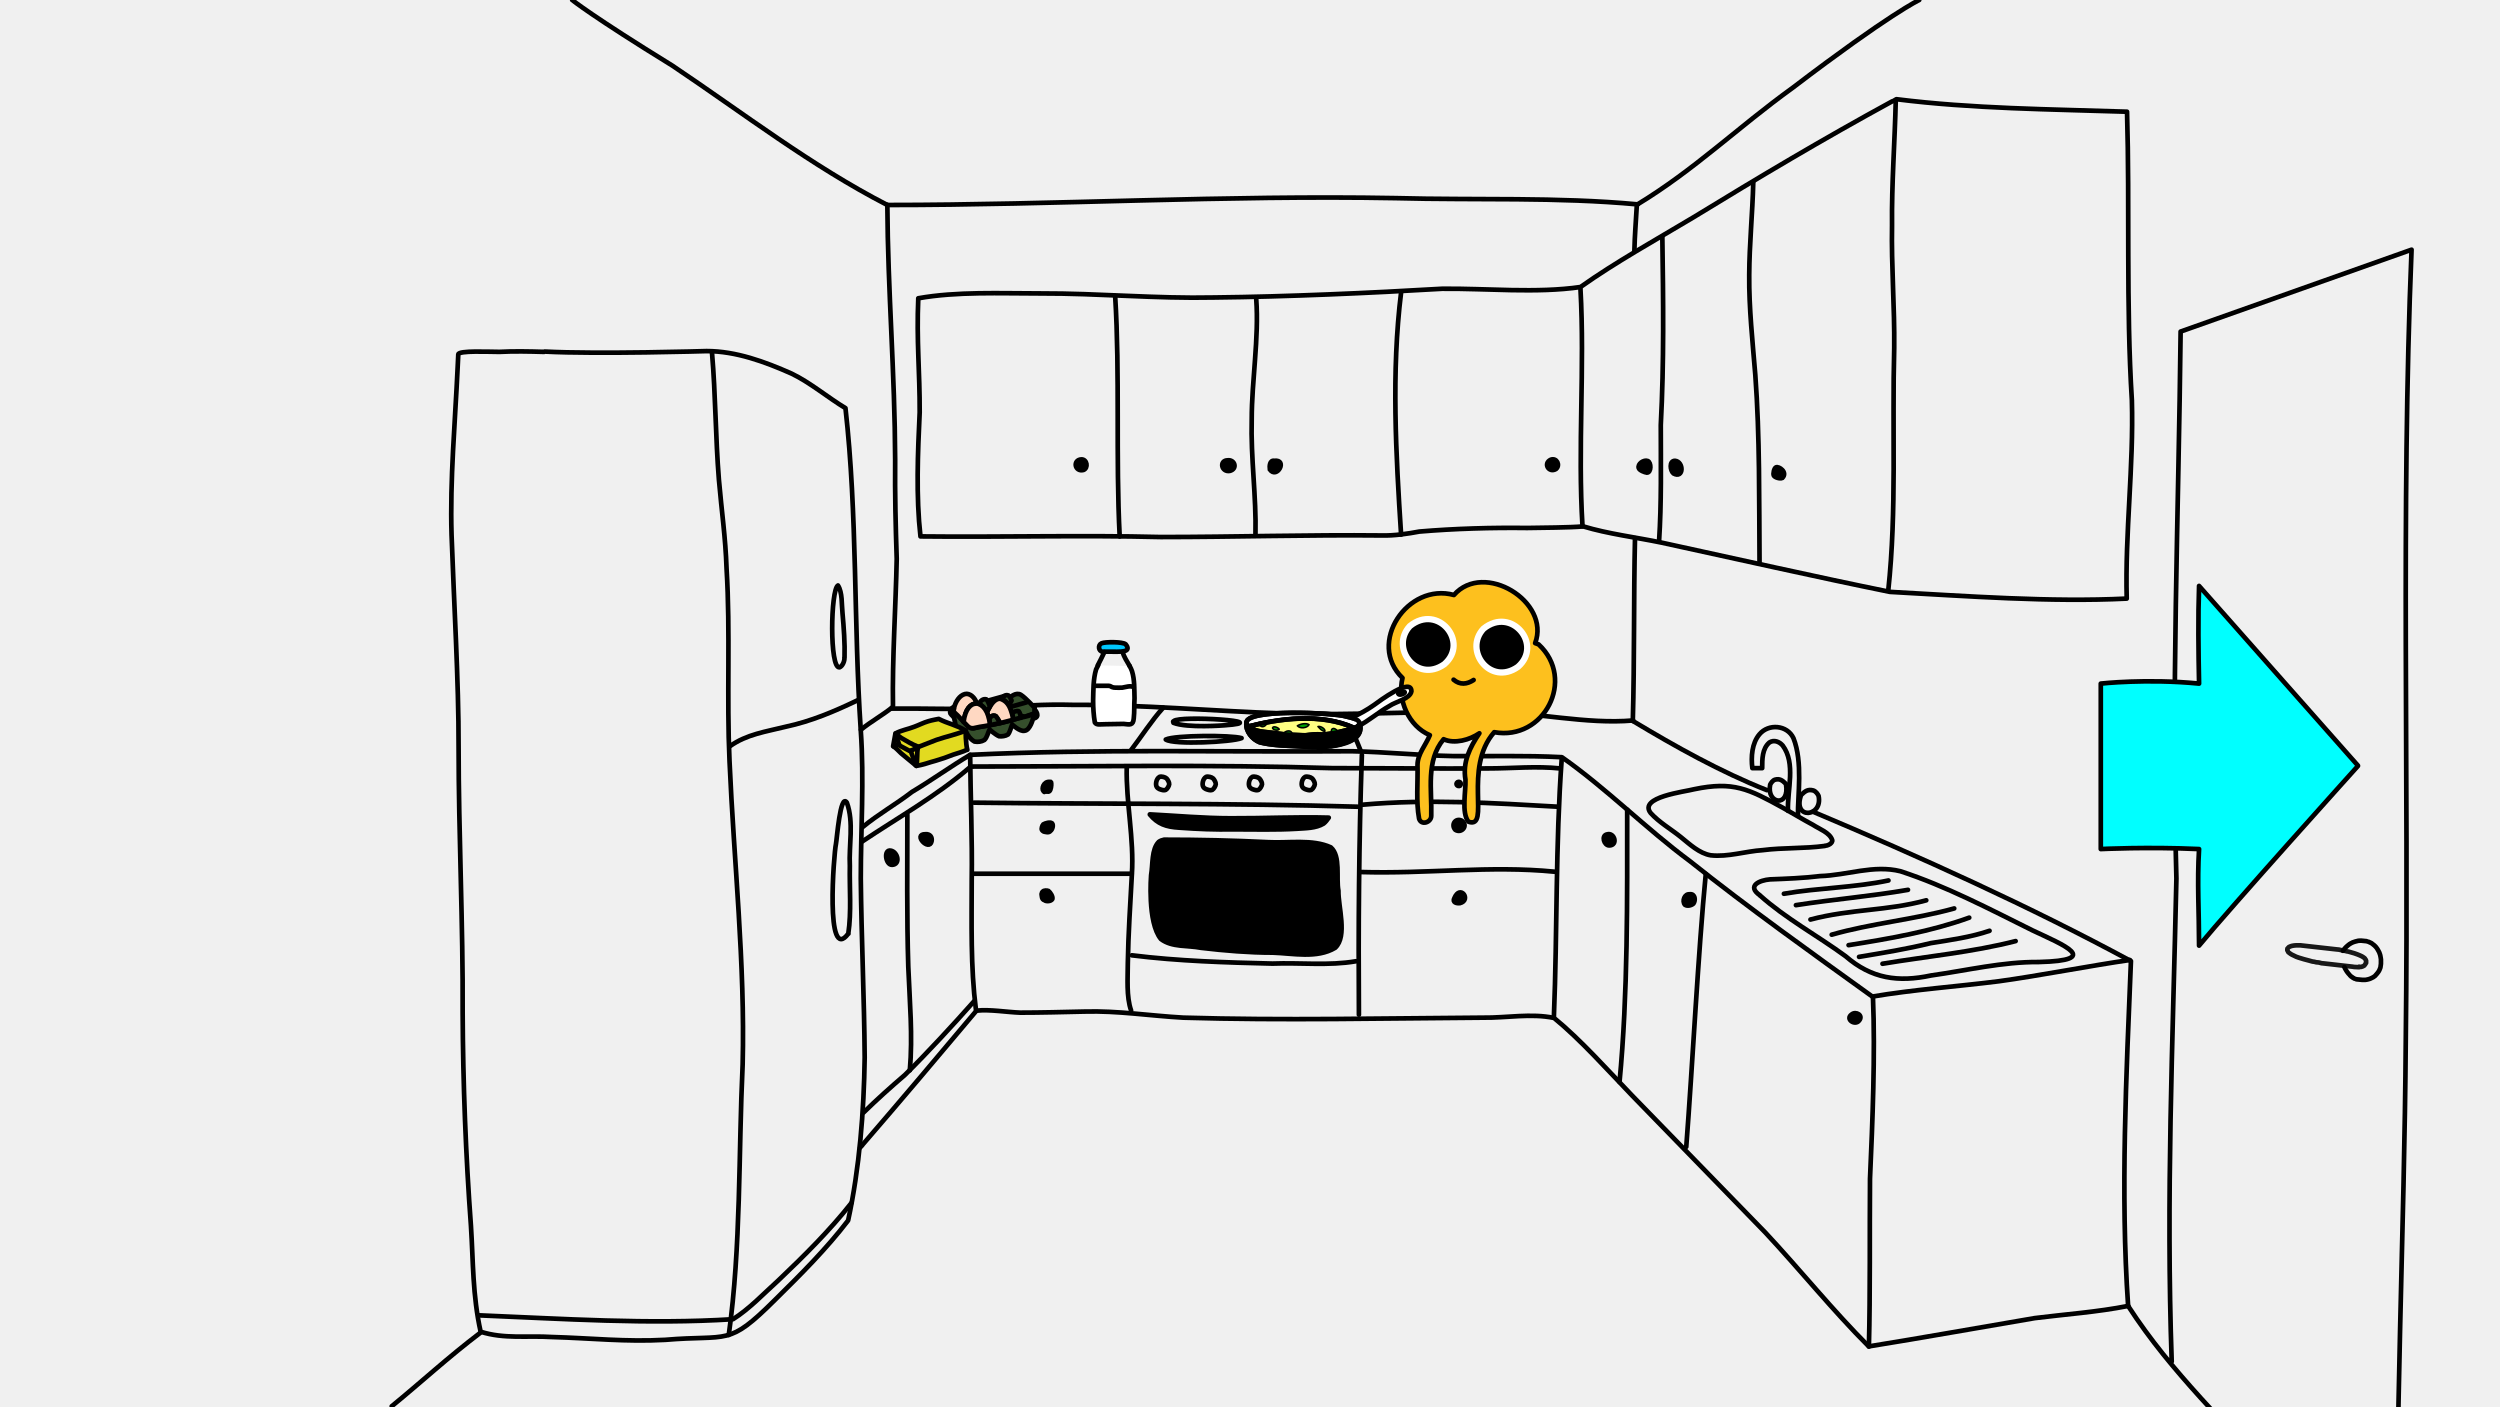
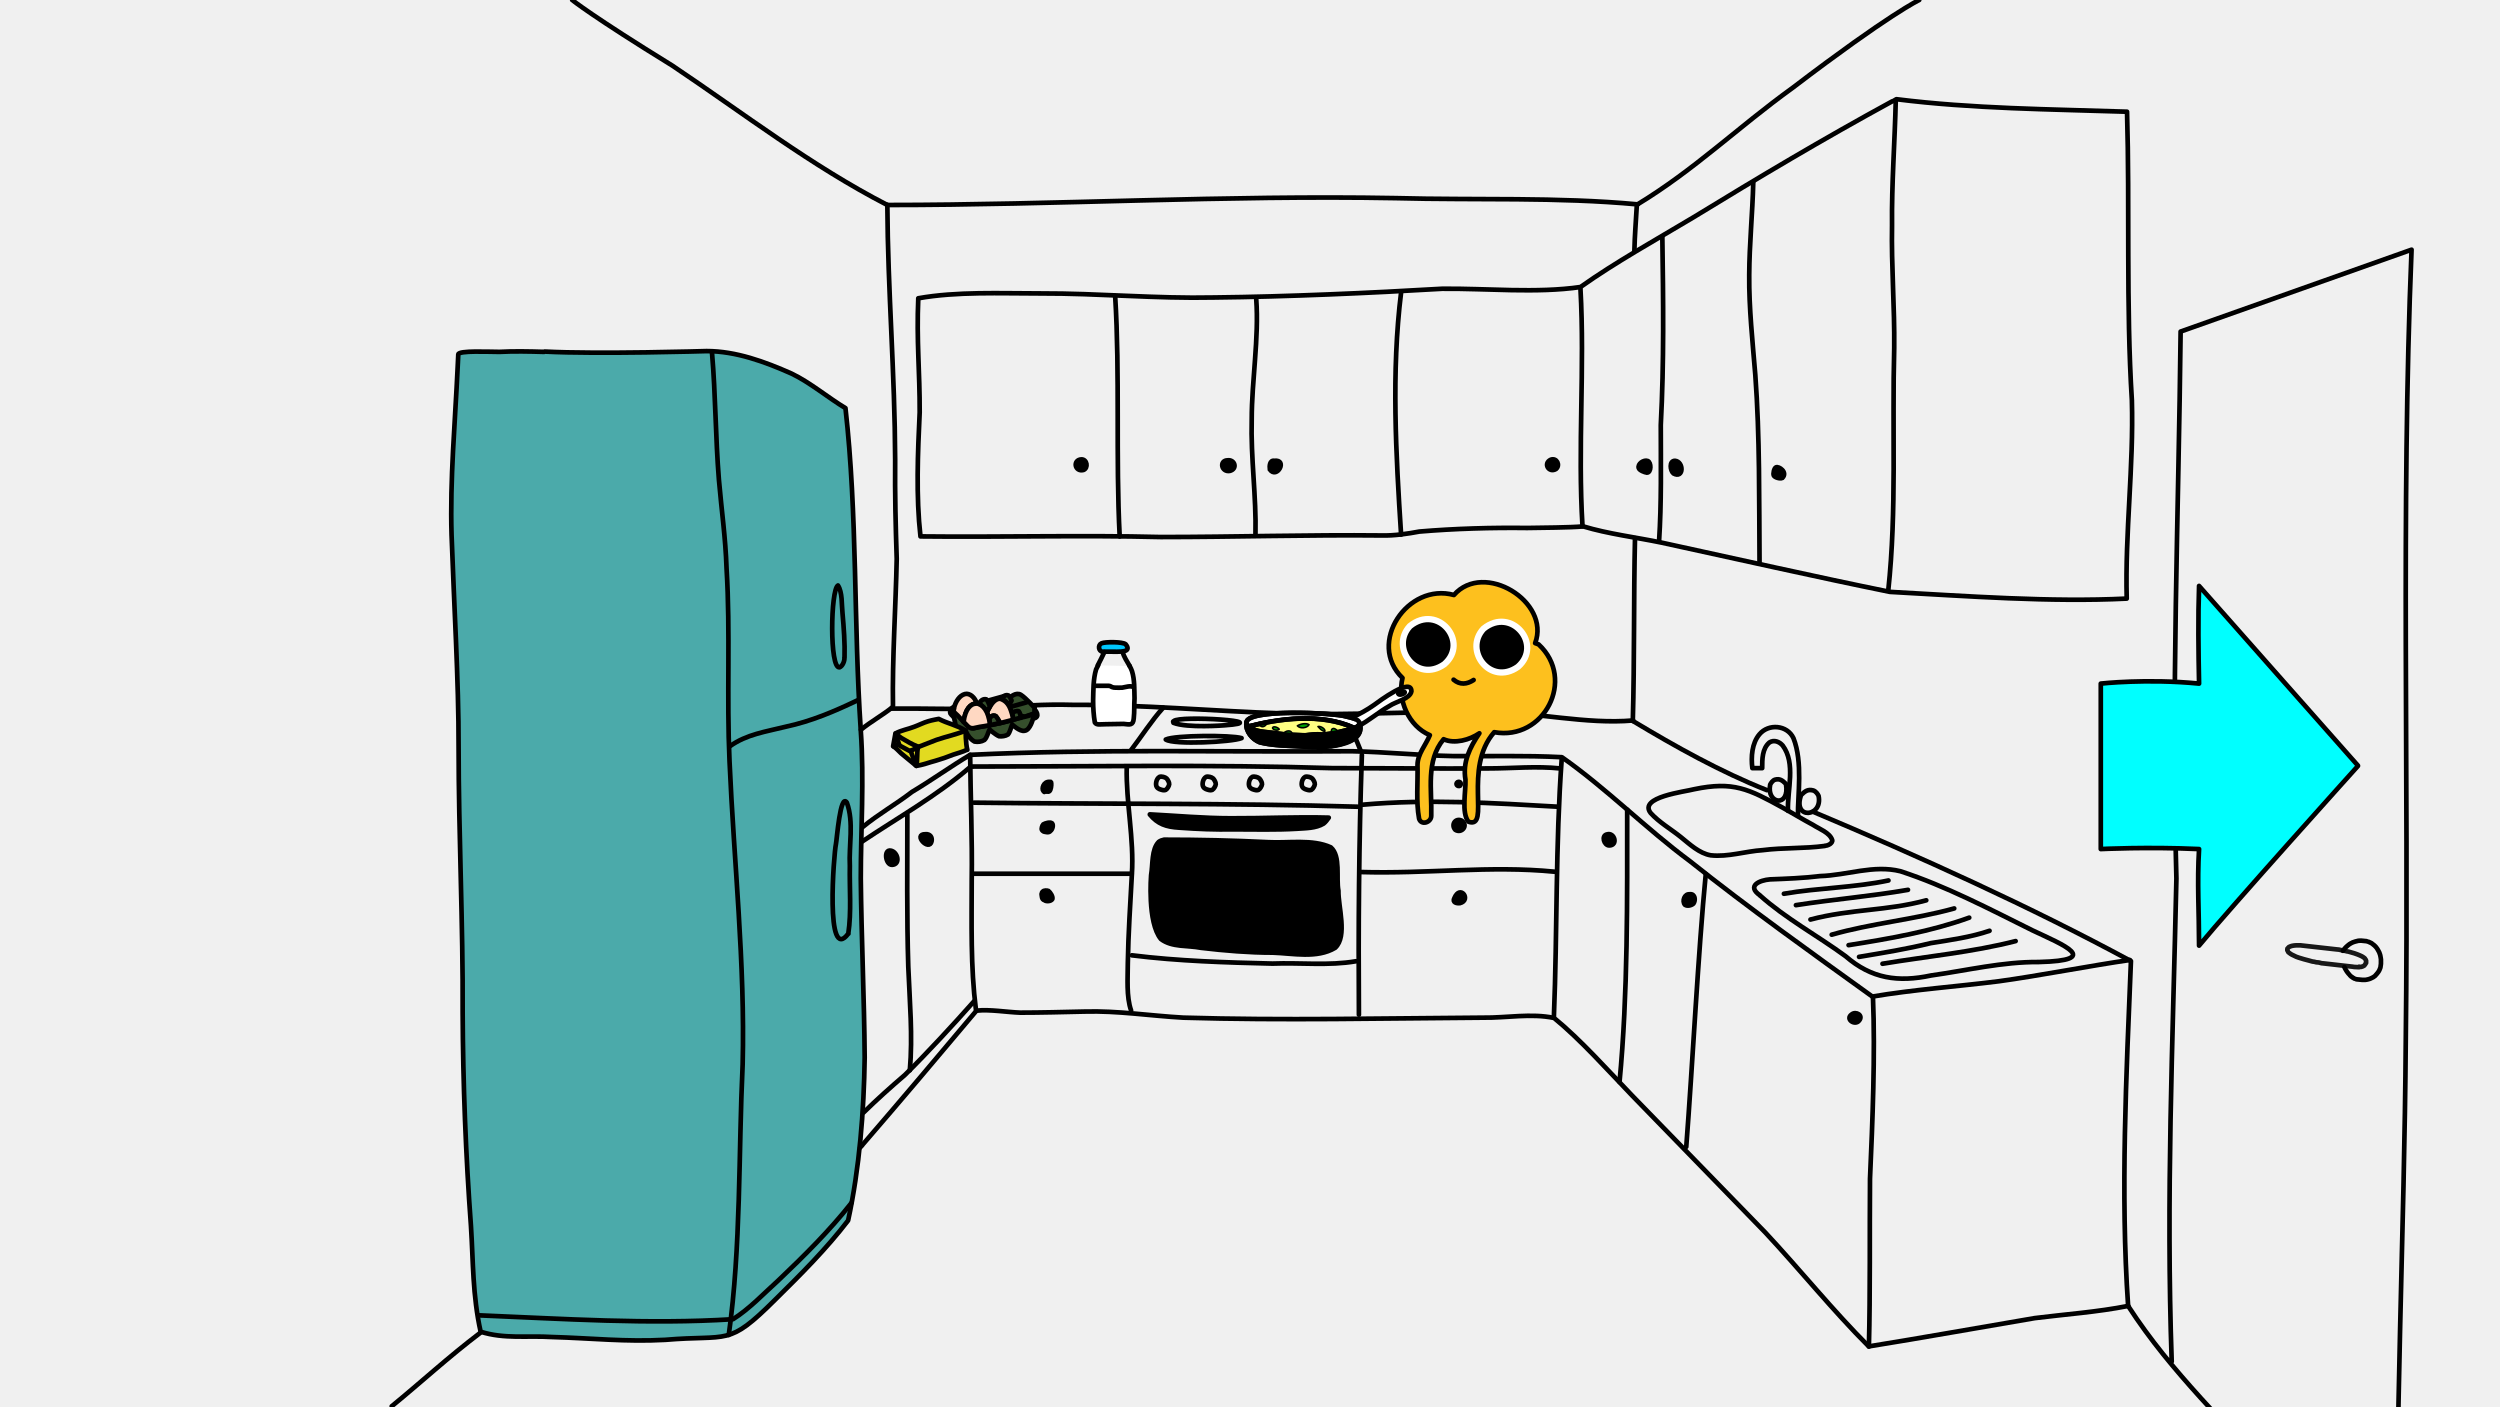
<svg xmlns="http://www.w3.org/2000/svg" id="Ebene_1" version="1.1" viewBox="0 0 1600 900">
  <defs>
    <style>
      .st0, .st1, .st2 {
        fill: none;
      }

-       .st1, .st3, .st4, .st5, .st6, .st2, .st7, .st8, .st9, .st10, .st11, .st12, .st13, .st14 {
+       .st1, .st3, .st4, .st5, .st6, .st7, .st2, .st8, .st9, .st10, .st11, .st12, .st13, .st14, .st15 {
        stroke-linecap: round;
        stroke-linejoin: round;
      }

-       .st1, .st3, .st4, .st5, .st6, .st2, .st7, .st8, .st9, .st11, .st12, .st15, .st13, .st14 {
+       .st1, .st3, .st4, .st5, .st6, .st7, .st2, .st8, .st9, .st10, .st12, .st13, .st16, .st14, .st15 {
        stroke: #000;
      }

-       .st1, .st3, .st5, .st6, .st2, .st7, .st8, .st11, .st12, .st15, .st13, .st14 {
+       .st1, .st3, .st5, .st6, .st7, .st2, .st8, .st9, .st12, .st13, .st16, .st14, .st15 {
        stroke-width: 3px;
      }

      .st3 {
        fill: #354f2c;
      }

-       .st4, .st10 {
+       .st4, .st11 {
        stroke-width: 4px;
      }

      .st5 {
        fill: #fdc01e;
      }

+       .st7 {
+         fill: #4baaaa;
+       }
+ 
      .st2 {
        stroke-opacity: .9;
      }

-       .st7 {
+       .st8 {
        fill: #fff;
      }

-       .st8 {
+       .st9 {
        fill: #e2da20;
      }

-       .st9 {
+       .st10 {
        fill: #009e00;
      }

-       .st10 {
+       .st11 {
        stroke: #fff;
      }

-       .st11 {
+       .st12 {
        fill: aqua;
      }

-       .st12 {
+       .st13 {
        fill: #ffff83;
      }

+       .st16 {
+         stroke-miterlimit: 10;
+       }
+ 
+       .st14 {
+         fill: #00c8ff;
+       }
+ 
      .st15 {
-         stroke-miterlimit: 10;
-       }
- 
-       .st13 {
-         fill: #00c8ff;
-       }
- 
-       .st14 {
        fill: #ffd8c2;
      }
    </style>
  </defs>
+   <path id="STROKE_d257b3ae-5cf3-47c5-824c-48417580bdb2" class="st7" d="M348.2,225.2c-9.7-.3-19.3-.5-28.6,0-6.5,0-26.2-1-26.3,1.6s-.2,5.4-.4,8.3c-1.6,34.8-5,72.1-3.9,107.2,1.4,40.8,4.6,94.5,4.5,135.4,0,56.1,2.9,114.4,2.6,170.5.2,45,2,91.6,5.3,136.3,1.5,23.5,1,44.2,6.2,67.8,15.2,4.8,29.7,2.4,45.8,3.4,25,.7,47.2,3.2,72.3,1.8,41.1-3.5,39.9,4.7,70.3-25.6,16.4-16.2,32.8-32.5,46.8-50.8,7.3-33.6,10.1-69.6,10.6-104.3-.3-38.1-2.1-76.6-2.5-114.6,0-31.3,2.2-63.2,0-94.6-4.6-68.7-2.1-137.9-9.8-206.4-11-6.6-22.6-16.4-34.5-22.1-17.1-7.6-35.6-14.4-54.4-14.4,0,0-69.3,2.1-103.7.3l-.3.2h0Z" />
  <path id="STROKE_24ff8104-0c1c-409e-8412-f291cf459aca" class="st1" d="M366.2,0s12.8,10.4,64.1,42c45.5,30.5,88.9,64.1,137.6,89.2" />
  <path id="STROKE_69648c7b-1f99-41d9-9756-3ccd35b458e1" class="st1" d="M567.9,131.2c.3,54.9,4.8,107.5,5,162.9-.2,23,.3,42.1,1,63.6-.6,30.1-2.9,64.1-2.4,94.1" />
  <path id="STROKE_584f09bb-faee-44f3-acef-d196af663e60" class="st1" d="M567.9,131.2c108.3,0,216.8-6.4,325.1-4.4,52,1.4,103.4-.8,155.1,4" />
  <path id="STROKE_1398c8e5-74d7-4340-97a2-ac70de1e6fad" class="st1" d="M1048,130.8c36.7-22.3,63.7-48.9,99.3-74.6C1209.6,8.7,1228.3,0,1228.3,0" />
  <path id="STROKE_5d41e3ed-5401-4ed9-a828-7baa835cd556" class="st1" d="M571.2,452.6c-6.2,5-13.8,9.2-20.2,14.4" />
  <path id="STROKE_0b07157a-1aa8-44a5-a9cc-b35e5b461845" class="st1" d="M455.7,226c2.3,26.9,2.2,53.5,4.4,81,1.8,20.9,4.2,36.5,4.9,56.9,2.5,40.9,0,82.4,1.9,123.3,2.8,64.4,10,129.6,8.4,194-2.7,57.1-1,116.6-8.9,173.2" />
  <path id="STROKE_e438c691-b25d-44f8-af13-3e1512e92411" class="st1" d="M548.8,448.2c-14.8,7.1-29.6,13.4-45.9,16.9-12.8,3.2-25,4.8-35.8,12.5" />
  <path id="STROKE_a9ca535c-c414-4acf-bfae-c9c840553b1c" class="st1" d="M540.5,420.9c.3-9-.5-19.5-1.3-28.5-.6-5.3,0-13.3-2.9-17.7-4.7,2.6-5.5,53.5,1,52.4,1.9-.7,3.4-4.2,3.1-6.3h.1Z" />
  <path id="STROKE_0c41948c-69a6-4055-b199-0aeaac91404f" class="st1" d="M542.9,597.6c2.1-13.9.7-29.4,1-43.4-.7-13.1,2.7-27.9-1.9-40.5-4.2-6.6-6.4,23.7-7,26.5-1.3,5.8-7,77.6,8,57.2v.2h0Z" />
  <path id="STROKE_a188d664-cbf2-479c-a8f3-7a680b97c079" class="st1" d="M544.9,769.9c-13.8,17.5-30.3,33.9-46.5,49.3-9.1,8.2-19,18.7-29.3,25.1-54,3.4-108.9-.3-162.8-2.5" />
-   <path id="STROKE_d257b3ae-5cf3-47c5-824c-48417580bdb2" class="st1" d="M348.2,225.2c-9.7-.3-19.3-.5-28.6,0-6.5,0-26.2-1-26.3,1.6s-.2,5.4-.4,8.3c-1.6,34.8-5,72.1-3.9,107.2,1.4,40.8,4.6,94.5,4.5,135.4,0,56.1,2.9,114.4,2.6,170.5.2,45,2,91.6,5.3,136.3,1.5,23.5,1,44.2,6.2,67.8,15.2,4.8,29.7,2.4,45.8,3.4,25,.7,47.2,3.2,72.3,1.8,41.1-3.5,39.9,4.7,70.3-25.6,16.4-16.2,32.8-32.5,46.8-50.8,7.3-33.6,10.1-69.6,10.6-104.3-.3-38.1-2.1-76.6-2.5-114.6,0-31.3,2.2-63.2,0-94.6-4.6-68.7-2.1-137.9-9.8-206.4-11-6.6-22.6-16.4-34.5-22.1-17.1-7.6-35.6-14.4-54.4-14.4,0,0-69.3,2.1-103.7.3l-.3.2h0Z" />
  <path id="STROKE_493f21b8-b01f-46eb-b4fc-358aae799781" class="st1" d="M620.8,491c-22,18.8-45.6,31.9-69.5,47.9" />
  <path id="STROKE_c6602ae4-44b3-4738-a16e-8b1e115a576e" class="st1" d="M624.7,647.1c-23.7,28.2-48.1,57.1-72.2,85,0,.2-1.4,1.7-2,2.3" />
  <path id="STROKE_155b1ade-0caf-4685-a390-1a74d09eeed8" class="st1" d="M623.4,640.8c-13.5,15.2-29.7,32.8-44.3,47.2-9.2,7.9-17.6,15.4-26.4,24" />
  <path id="STROKE_b24e84d0-0f94-42bd-a746-75c61ea2acf5" class="st1" d="M580.7,521.4c0,32.3-.4,64.8.6,97.3.9,22.5,2.9,44.1,1,66.3" />
  <path id="STROKE_971acc4a-b36a-41f2-b63a-2082bc56feeb" class="st1" d="M622.1,490.6c76.7,0,153.7-1.4,230.4,1,33.5,0,66.5.4,99.8.2,15.4,0,30.8-1.6,46.3,0" />
  <path id="STROKE_39e55a2d-6330-4e0c-a371-faeb3e5d5018" class="st1" d="M623.4,513.7c79.9,1,165.2.2,245.4,2.6" />
  <path id="STROKE_13c38961-4bf5-445d-b21a-ed225f46ab6f" class="st1" d="M872.2,515c41.8-3.7,83.1-1.1,124.8,1.3" />
  <path id="STROKE_31a3584f-9932-4dba-ab4a-28e8f845e37f" class="st1" d="M721.1,491c-.5,22.7,4.8,45.9,3.3,68.6-1,18.8-2.3,37.9-2.6,56.9,0,9.5-1,21.3,2.1,30.2" />
  <path id="STROKE_50546bcd-7982-4bd1-891d-9cfc525bb8a1" class="st1" d="M871.6,483.2c-1.9,55.4-2.3,110.8-1.9,166.2" />
  <path id="STROKE_a4a9c650-acfe-4914-b0ce-93b97be252df" class="st1" d="M999.5,485.7c-4,55.1-2.8,109.9-5,164.8" />
  <path id="STROKE_ff7c6ada-2eda-48c2-9cd9-58fce4b78e40" class="st1" d="M622.5,559.2h101.8" />
  <path id="STROKE_678ccf56-6959-4de1-802f-158fb094e547" class="st1" d="M870.6,558.1c42.9,1.3,82.7-4.3,124.4-.2" />
  <path id="STROKE_38bfb0cd-aec1-43f0-9120-84503d1a2664" class="st6" d="M668,506.4h0c.9,0,2.9.6,3.6,0,1-.8,1.3-3.7,1.2-5s-.4-1-.9-1c-4.2-.4-5.4,4.6-4.1,5.9s.2,0,.2.1Z" />
  <path id="STROKE_c30ccf7d-d1f7-4270-88c3-c433c52a1f2b" class="st6" d="M666.8,531l.2.4.4.4s.4,0,.6.4c1,.2,3.3,1,4.3-.4,1.2-.8,2.1-3.8,1-4.9-1.2-1-4.5,0-5.6.7-.7.7-1.3,2.8-.9,3.5h0Z" />
  <path id="STROKE_12bfedc1-2f7b-4e05-966f-920bad130723" class="st1" d="M621,483.1c80.8-3.9,163.2-1.7,244.2-2.3,21.3.4,43.7,2.7,65,3.1,23.3.2,45.5-.5,69.4.7,28.4,19.9,53.7,45.6,81.9,66.5,37.1,29.6,78.6,59.2,116.8,86.7,25.8-4.4,54.9-6.5,81-9.8,24.3-3.3,60.5-10.3,83.8-13.6" />
  <path id="STROKE_b23772c9-d4a3-454a-bf8d-0bd4c38fced1" class="st1" d="M1041.4,518.2c0,56.9.5,117.6-4.9,174.3" />
  <path id="STROKE_d8ca0c2e-abf0-468b-b67c-d8e7ded2cbef" class="st1" d="M1091.7,559.3c-4.8,49.1-8.6,124.1-12.5,174.7" />
  <path id="STROKE_13e8cd93-4d59-4e55-b886-287031d6d2f8" class="st1" d="M1198.7,638.1c1.5,36.8-.3,79.8-1.9,116.3-.3,35.7.2,72.3-.7,107.4" />
  <path id="STROKE_28955283-2983-408e-b38b-de0d0147a1d4" class="st1" d="M1160.3,519.5c68.1,28.7,139,60.7,203.5,95.6-2.9,72.8-6.8,147.9-1.8,220.7" />
  <path id="STROKE_5a63647a-bbc5-42be-9c9e-e993947c23f1" class="st1" d="M1045,461.4c27.1,16.3,56.2,32.6,85.8,44.3" />
  <path id="STROKE_5a43e13e-1269-4a34-a1ac-fe7f915da23a3" class="st1" d="M746.6,498.2c-.8-.8-3.3-1.5-4.5-1-2.2,1.2-2.7,5-1.8,6.4s2.3,1.6,3.2,1.9,2,.3,2.6,0c.9-.5,2.1-2.5,2.2-3.6s-1-3-1.7-3.7h0Z" />
  <path id="STROKE_5a43e13e-1269-4a34-a1ac-fe7f915da23a31" class="st1" d="M839.8,498.2c-.8-.8-3.3-1.5-4.5-1-2.2,1.2-2.7,5-1.8,6.4s2.3,1.6,3.2,1.9,2,.3,2.6,0c.9-.5,2.1-2.5,2.2-3.6s-1-3-1.7-3.7h0Z" />
  <path id="STROKE_5a43e13e-1269-4a34-a1ac-fe7f915da23a32" class="st1" d="M776.4,498.2c-.8-.8-3.3-1.5-4.5-1-2.2,1.2-2.7,5-1.8,6.4s2.3,1.6,3.2,1.9,2,.3,2.6,0c.9-.5,2.1-2.5,2.2-3.6s-1-3-1.7-3.7h0Z" />
  <path id="STROKE_5a43e13e-1269-4a34-a1ac-fe7f915da23a33" class="st1" d="M806,498.2c-.8-.8-3.3-1.5-4.5-1-2.2,1.2-2.7,5-1.8,6.4s2.3,1.6,3.2,1.9,2,.3,2.6,0c.9-.5,2.1-2.5,2.2-3.6s-1-3-1.7-3.7h0Z" />
  <path id="STROKE_2ba217ce-ab79-46cf-9d98-cdb07b63cd7f" class="st6" d="M735.9,521.3c5.1,6.1,10.4,7.9,18.7,8.4,12.4.9,22.7,1.3,34.9,1.1,13.3,0,27.2.4,40.5-.4,5.7-.4,12.2-.3,17.1-3.3,1.2-.9,2.4-2.5,3.3-3.8-20.6-.6-41.9.5-62.6.4-17.2,0-34.8-1.6-51.9-2.5h0Z" />
  <path id="STROKE_d9266c11-944b-417c-8615-f102cabdad84" class="st1" d="M625.1,646.8c8.4-.9,19.4,1,27.9,1.3,12.6,0,28.2-.4,41.1-.7,21.5-.6,41.7,2.7,63.2,3.9,64,1.9,128.1.4,192,0,14.9.2,30.6-2.9,45.3.2,16.8,13.7,34.6,33.7,50,49.7,27.9,28.6,57.1,58.7,85.1,87.5,22.5,24.1,43.2,49.9,66.3,73,34.2-5.5,71.9-12.3,106.2-18.1,19.9-2.5,40.2-3.9,59.8-7.8" />
  <path id="STROKE_6cc289a8-3867-4b7e-8c39-027b0e6072f7" class="st1" d="M724.4,611.4c29.8,3.7,60,4.6,90,5.3,17.7-.7,36.1,1.5,53.4-1.5" />
  <path id="STROKE_c10f3854-93ca-4191-82c3-4320a82eb8a6" class="st6" d="M743,601c7.1,5.4,17.1,3.9,25.6,5.6,15.1,1.8,30.8,3.1,46,3.1,13,.4,28.2,3.9,39.9-3.1,8-7.4,1.9-26.2,2.1-36.5-1.6-8.3,1.6-22.2-4.9-27.8-11.7-5.4-27.3-2.6-40-3.3-22.1-1.1-44.8-1.6-66.7-1.6-1.1.2-2.5.7-3.4,1.4-4.7,4.8-3.7,14.3-4.9,21.3,0,0-2.5,30.3,6.3,40.9h0Z" />
  <path id="STROKE_bca29521-6533-416c-9bf6-d70d23d1e263" class="st1" d="M1167.9,541.4c-13.3,1.8-26.5,1-39.8,2.7-11.1.7-22.2,4.5-33.2,3.3-7.3-1.2-13.5-7.1-19.2-11.7-6.2-5-14-9.5-19.3-15.4-7.9-10.2,22-13.6,27.9-15.2,25-5.2,34.8-.2,56.6,11.8,6.3,3.5,13.2,7.7,19.4,11,3.9,2.6,10.7,4.9,12.3,9.7.3,1.1-.6,2-1.4,2.6,0,0-1.4,1-3.1,1.1h-.2Z" />
  <path id="STROKE_9383ba1d-f758-4ca3-91a5-9f57c92464fd" class="st1" d="M1152.7,508.8c2.7-2.6,4.4-3.8,7.8-2.9,1.6.5,2.9,2.3,3.4,3.5,2.8,13.7-16.9,15.4-11.2-.6h0Z" />
  <path id="STROKE_9383ba1d-f758-4ca3-91a5-9f57c92464fd1" class="st1" d="M1143,501.7c-2.4-2.4-4-3.5-7-2.7-1.4.4-2.6,2.1-3.1,3.2-2.5,12.5,12.8,14.8,10.1-.5h0Z" />
  <path id="STROKE_c50c92f3-4268-4f17-bfdd-248f0095bfcc" class="st1" d="M1150.7,522.1c-.2-13.3,3.2-34.3-2.9-49.7-4-8.5-16-9.4-21.8-2.4-4.8,5.7-5.4,14.4-4.5,21.6h6.3c0-5.7,0-12.5,4.6-16.4,2.9-1.9,6.3-.6,8.5,1.9,8.6,11.5,2.9,28.4,3.4,41.8" />
  <path id="STROKE_95166e3d-c18b-4999-abe6-f5985976e423" class="st1" d="M713.7,189.4c3.1,50.3.3,103.5,2.9,153.9" />
  <path id="STROKE_b4043a41-4b4d-419c-8f5d-c4b9065d31aa" class="st1" d="M896.7,187.2c-6.3,51-3.3,103.6,0,154.9" />
  <path id="STROKE_3f31ffd5-6da7-4c28-9ae0-23105d1d989b" class="st1" d="M1122.1,116.6c-.5,20.2-2.5,39.4-2.6,59.4-.2,21.1,2.2,43.1,3.9,64,2.9,39.5,2.4,80,2.7,119.6" />
  <path id="STROKE_12a3f3b3-83fa-4f18-aefe-95a8c3046164" class="st1" d="M1063.9,151.8c.6,40,1.1,80.1-1,120.2,0,24.9.5,49.7-1.1,74.5" />
  <path id="STROKE_ecacd974-96a9-4ae6-8ca9-edc9e697e1df" class="st1" d="M1211.1,64.8c-44.9,24.5-84.5,48.1-127.5,74.4-24.2,14.5-49.7,28.6-72.1,44.5-28.1,4.1-60.1.8-88.5,1.1-45.7,2.7-99.2,5.1-146,5.6-37.5.8-73.3-2.7-111.2-2.6-25.7,0-53.4-1.3-78.1,3.1-1.2,27,1,47.2.9,73-1.2,25.7-2.4,53.7.5,79.4,51.1.6,102.6-.9,153.8.4,46.7,0,94.8-1.5,141.4-1,8.1.2,16.7-1.1,24.1-2.5,22.4-1.9,46.5-2.6,69-2.3,9.9-.2,26.7-.2,35.9-1,15.8,4.8,33.9,7,50.2,10.4,46.1,10,100.1,22.2,146,31.5,49.1,2.7,102.6,6.7,151.6,4.3-1.1-42.1,4.5-84.8,3.3-126.9-3.8-60.7-1.3-124-3.1-184.7-49.1-1.6-99-1.9-147.5-8l-2.4,1.3h-.3Z" />
  <path id="STROKE_c92cf5b6-6ecb-4033-99cc-b9594f699e21" class="st1" d="M1011.5,184.9c2.8,50.5-1.8,101.4,1.3,151.9" />
  <path id="STROKE_025636b8-8845-4b0f-99ca-681f2afd68b4" class="st1" d="M723.7,480.3c6.7-8.7,13.4-19.3,20.8-27.4" />
  <path id="STROKE_8bb782ac-eb15-4156-8225-367851ee3fa8" class="st1" d="M871,480.9c-3-7.9-7-16.5-12.4-23.2" />
  <path id="STROKE_9d22ff23-7c3e-4bb2-8a77-62b600557298" class="st1" d="M570.4,453.5c19.7-.2,43.7.6,63.5,0,16.6-1.8,35.6-2.9,52.3-2.4,44.7-.2,90.4,4.1,135.1,5.5,43.5,1.5,87.8-1.7,131.4-1,30.3.2,62.3,8.1,92.5,5.5" />
  <path id="STROKE_5e2e54dc-b8d6-479c-bdcf-264f0e7882a8" class="st1" d="M1045,461.4c1.1-39.7.5-77.7,1.4-117" />
  <path id="STROKE_8975784a-af3c-49a6-883a-7816c4ac1fae" class="st1" d="M1047.6,130.8c-.8,14.4-1.3,18.3-1.6,29.8" />
  <path id="STROKE_a8dca2c7-5147-4a8c-b27c-5c4d806b8f23" class="st1" d="M751,462.6c0-.4-.6-.9.2-1.1,3.5-3.8,66,.3,32.5,2.7h0s-23.7,1.9-32.7-1.6Z" />
  <path id="STROKE_5b89f1bc-76e7-4f7d-90e4-f6a201ad7520" class="st1" d="M794.6,472.4c-6.7-2-42.6-1.9-48.5.9,5.2,3.5,42.5,1.6,48.5-.9Z" />
  <path id="STROKE_1493a066-6b16-4b1f-9cc4-8a3739e39c0a" class="st1" d="M846.3,461.8c-10.5-.2-25.6,0-35,2.1,3.4,3.4,63.9,1.1,35-2.1Z" />
  <path id="STROKE_cf8d5e95-39cd-4191-ae7f-f669f3c41215" class="st1" d="M810,474.2c4.8,5.2,41.7,2.2,47.5-1-.6-2.4-23.8-2.2-23.8-2.2,0,0-17.1.4-23.7,3.2Z" />
  <path id="STROKE_a7bda898-7a98-49bb-90e4-f9a7d44b1a46" class="st1" d="M804,191.6c1.8,24.6-2.9,52.1-2.9,76.8-.7,24.6,3,49.4,2.4,73.9" />
  <path id="STROKE_c51cc558-8a63-4daf-9e30-54a802ea8d62" class="st1" d="M1126.3,573c16.6,14.9,36.9,25.8,54.9,39,16.6,14.4,33.6,16.8,54.7,12.3,22.8-3.2,45.7-8.8,68.9-8.6,41-1,15.6-11-4.1-20.3-27.4-13.6-55.3-28.3-84.4-37.8-17.2-4.3-34.1,2.6-51.5,3.1-10.6,1.3-21.7,1.7-32,2.1-6.5.5-15.3,4.1-6.3,10.3h-.2Z" />
  <path id="STROKE_4f4d949b-4983-4ff9-8557-722b9bd3b748" class="st1" d="M1208.6,563.5c-21.8,4.6-45,4.7-66.9,8.5" />
  <path id="STROKE_2866061a-1ac5-4ec8-a371-37e64903a89c" class="st1" d="M1221.1,569.5c-23.5,4.1-48.2,6.1-71.7,9.8" />
  <path id="STROKE_022de472-5c75-4ca6-96d5-2a3b6c173c30" class="st1" d="M1232.8,576.2c-25.3,6.9-47.9,5.4-74.1,12.3" />
  <path id="STROKE_c84b2b09-1ac3-4cb8-8c07-c78f27355a8a" class="st1" d="M1250.7,581.4c-25.5,7.1-53,9.5-78.4,16.8" />
  <path id="STROKE_1c2b3427-4df9-4350-94eb-8cbd1a777e8a" class="st1" d="M1260.3,587.3c-24.6,8.9-51.4,13.5-77.2,17.6" />
  <path id="STROKE_a3f94d4f-1402-4025-90f6-b2d200249272" class="st1" d="M1273.3,595.7c-11.5,4-25.6,6-37.6,7.9-15.5,3.8-29.9,6.1-45.9,8.8" />
  <path id="STROKE_aac34a33-8be2-4d74-8ab1-63dbf6410028" class="st1" d="M1290,602.3c-27.7,7.1-57.1,9.8-85.2,14.5" />
  <path id="STROKE_ba24dae5-217b-4c7b-9443-8d352b7f7de9" class="st1" d="M307.5,852.9c-20.7,15.7-37.6,31.4-56.8,47.1" />
  <path id="STROKE_11abf62a-3f25-4fd3-b4ce-af60b1c3348e" class="st1" d="M1213.3,63.9c-.6,26.4-2.7,53.9-2.4,80.4-.5,25.9,1.7,52.5,1.4,78.4-1.4,51.4,1.7,103.8-3.8,155.1" />
  <path class="st1" d="M552,529.4c10.2-8.4,21.3-14.6,31.7-22.6,11.8-7,25.7-16.9,37.2-23.7.2,26.5,1.4,53.7,1,80.1,0,27.4-.8,55.7,2.7,83" />
  <path id="STROKE_c30ccf7d-d1f7-4270-88c3-c433c52a1f2b1" class="st6" d="M667.4,570.6l-.3.3-.3.5s0,.4-.2.8c.2,1,0,3.5,1.8,3.9,1.1,1,4.3.8,5.1-.7.5-1.5-1.3-4.3-2.5-5.2-.9-.4-3.1-.4-3.6.4h0Z" />
-   <path class="st15" d="M692.1,294c-5.7.3-4.3,8.2,1.3,6.8,3.3-1.3,2.3-6.9-1.3-6.8Z" />
+   <path class="st16" d="M692.1,294c-5.7.3-4.3,8.2,1.3,6.8,3.3-1.3,2.3-6.9-1.3-6.8Z" />
  <path class="st4" d="M785.7,295.1c-4.8,0-3.4,6.6,1.2,5.8,4.5-1,2.9-6.4-1.2-5.8Z" />
-   <path class="st15" d="M815.6,294.9c-3-.5-3.2,3.4-2.9,5.6,4.6,6.3,11.5-6.6,2.9-5.6Z" />
+   <path class="st16" d="M815.6,294.9c-3-.5-3.2,3.4-2.9,5.6,4.6,6.3,11.5-6.6,2.9-5.6Z" />
  <path class="st3" d="M662.2,453s-5.7-6.3-8.8-8.3-6.9,1.6-6.9,1.6l-.7,5.6,1.9,5,8.2,1.8,6.2-2.2v-3.5h0Z" />
-   <path class="st15" d="M992.5,294.2c-5,2.3-1.3,8.7,3.3,6,2.9-2.4.6-7.4-3.3-6Z" />
-   <path class="st15" d="M1048.8,299.6c.4,1.4,3.7,2.7,5.2,2.9,2.9,0,2.9-6.6.5-7.5s-6.6,1.8-5.7,4.6Z" />
-   <path class="st15" d="M1072,294.9c-3.9,0-3.1,6.3-1,8.1,6.7,3.7,6.7-7.6,1-8.1Z" />
-   <path class="st15" d="M1136.6,299.1c-1.2.6-1.9,4-1.4,5.2s3.9,2.3,5.5,1.6c3.6-3.7-2.3-7.7-4.1-6.8h0Z" />
+   <path class="st16" d="M992.5,294.2c-5,2.3-1.3,8.7,3.3,6,2.9-2.4.6-7.4-3.3-6Z" />
+   <path class="st16" d="M1048.8,299.6c.4,1.4,3.7,2.7,5.2,2.9,2.9,0,2.9-6.6.5-7.5s-6.6,1.8-5.7,4.6Z" />
+   <path class="st16" d="M1072,294.9c-3.9,0-3.1,6.3-1,8.1,6.7,3.7,6.7-7.6,1-8.1Z" />
+   <path class="st16" d="M1136.6,299.1c-1.2.6-1.9,4-1.4,5.2s3.9,2.3,5.5,1.6c3.6-3.7-2.3-7.7-4.1-6.8h0Z" />
  <path class="st1" d="M932.8,500.6c-1.6,1.1,0,3.1,1.6,2.3,1.3-1.3,0-3.2-1.6-2.3Z" />
  <path class="st6" d="M935.5,525.2c4.4,3,0,8.5-4.1,5.9-2.9-3.2,0-7.8,4.1-5.9Z" />
  <path class="st6" d="M930.8,574.8c-1.5,2.7,1.4,3.5,3.6,3.2,7.4-1.9.2-12.3-3.6-3.2Z" />
  <path class="st6" d="M1028.5,534c-3.8.7-2,7.1,1.4,7.1,5.8,0,3.4-8.6-1.4-7.1Z" />
  <path class="st6" d="M1081.6,572.4c-3.5-.7-5.3,4.4-3.2,6.7,1.5,1,4.1.4,5.4-.8,1.5-2.1,1.1-6.3-2.2-6h0Z" />
  <path class="st6" d="M1185.1,649.2c-4.4,3,2.2,7.5,4.8,3.9,2.7-3.3-2.1-6.1-4.8-3.9Z" />
  <path class="st6" d="M592.3,533.9c-8.4-.2,2.4,11.3,3.9,4.6.6-2.7-1-4.9-3.9-4.6Z" />
  <path class="st6" d="M570.1,544.4c-4.7-1-3.4,9.2.8,9.1,5.6-.2,3.7-8.3-.8-9.1Z" />
  <g>
    <g id="Pen">
      <path id="STROKE_9ab8ce2b-e6b5-47b3-be58-a1990f77dbed" class="st5" d="M984.7,412.4c24.2,22.4,3.4,62-28.4,56.2-20.2,23-2.1,62.3-16.5,57.3-4.6-5.8-1.6-19.5-1.9-26.9-1.9-11.2,2.7-20.5,8.9-29.7-6.1,4.2-15.9,7-22.9,3.8-11.5,13.8-7.4,32.5-7.9,49.1,0,4.2-6.5,6.3-7.8,1.7-2-11.1-.7-22.9-1-34.2,0-7.2,5.3-12.8,7.9-19.2-13.5-5.7-20.9-22.5-17.5-36.6-23.1-22.3,3.4-61.3,32.9-53.1,19.2-21.9,62,4.2,52,30.8l2.2.8h0Z" />
    </g>
-     <path id="STROKE_258c9859-67f1-43a8-9462-32ddfdd3de1c" class="st10" d="M902.3,400.7c18-14.7,38.3,10.3,22.1,24.4-17.7,12.5-35-10.5-22.1-24.4Z" />
-     <path id="STROKE_258c9859-67f1-43a8-9462-32ddfdd3de1c1" class="st10" d="M949.4,402.4c18-14.7,38.3,10.3,22.1,24.4-17.7,12.5-35-10.5-22.1-24.4Z" />
+     <path id="STROKE_258c9859-67f1-43a8-9462-32ddfdd3de1c" class="st11" d="M902.3,400.7c18-14.7,38.3,10.3,22.1,24.4-17.7,12.5-35-10.5-22.1-24.4Z" />
+     <path id="STROKE_258c9859-67f1-43a8-9462-32ddfdd3de1c1" class="st11" d="M949.4,402.4c18-14.7,38.3,10.3,22.1,24.4-17.7,12.5-35-10.5-22.1-24.4Z" />
    <path id="STROKE_3299031d-4c62-4f85-94d0-447bd115ea62" class="st1" d="M943.1,435.2c-4.2,2.8-8.7,3.3-12.8-.2" />
  </g>
  <g>
    <path class="st3" d="M661.1,460s-1.8,7.4-5.4,7.7c-3,.7-7.9-4-7.9-4-.9,2.1-1.3,4.6-2.7,6.4-1.6,1-3.9,1.3-5.7,1.1-2.2-.9-6.1-4.3-6.1-4.3-1.1,2.2-1.5,5-3.3,6.7-1.8,1.1-4.2,1.4-6.3,1-2.5-1.4-4.4-3.8-5.5-6.5,0,0-2.5,0-3.5-.5-3.1-1.1-3.3-4.6-3.9-7.4-.2-1.6-1.8-2.3-2.5-3.5-.9-2,1-3.9,2.7-4.6v.5h0v.4h0c-1.4.6-1.1,1.5-.4,2.4.7.9,2,1.9,2.6,2.5,1.3,1.3,2.5,2.7,3.8,4.1.8.9,1.7,1.8,2.6,2.7,2.5,2.6,4.8.9,7.7.5,2.1-.3,4.3-.7,6.5-1.1s4.4-.9,6.6-1.4h0c2.7-.6,5.4-1.3,8.1-2.1,1-.3,2.1-.6,3.1-.9.4-.1,1.1-.3,2-.5,2.6-.5,6.8-1.4,8.5-2.7.8-.6,1-1.3.3-2.2,0,0,4,4.6-1.1,5.6h-.2,0Z" />
-     <path class="st14" d="M625.1,449.8c0,.2,0,.3-.2.5-3.6-.2-7.2,3.5-8.2,11.7-1.3-1.4-2.5-2.8-3.8-4.1-.6-.6-1.8-1.6-2.6-2.5,0-.8.2-1.6.4-2.4h0v-.4h0c1-3.7,3.4-7.5,6.8-8.4,3.3-.9,6.6,2.5,7.5,5.7h0Z" />
+     <path class="st15" d="M625.1,449.8c0,.2,0,.3-.2.5-3.6-.2-7.2,3.5-8.2,11.7-1.3-1.4-2.5-2.8-3.8-4.1-.6-.6-1.8-1.6-2.6-2.5,0-.8.2-1.6.4-2.4h0v-.4h0c1-3.7,3.4-7.5,6.8-8.4,3.3-.9,6.6,2.5,7.5,5.7h0Z" />
    <path class="st3" d="M653.4,459.3c-.9.2-1.7.4-2,.5-1,.3-2.1.6-3.1.9,0-1.3,0-2.6-.5-3.9.6-1.4,2.8-2,4.2-1.6.8.9,1.2,2.9,1.4,4.2h0Z" />
    <path class="st3" d="M647.4,448.4c-.7,1.1-1.2,2.3-1.6,3.3-1-1.8-2.5-3.4-4.4-4.2.3-2,2.3-3.1,4-2.4,1.1.8,1.5,2.1,2,3.3h0Z" />
-     <path class="st14" d="M648.2,460.7c-2.7.7-5.4,1.4-8.1,2.1h0c-.8-1.4-1.8-3.3-2.8-4.4-2.1-1.1-3.6.5-4.2,2.3-.3-1.8-.9-3.4-1.5-4.7.5-1.1,1.2-2.5,2-3.8,1.5-2.5,3.5-4.8,6-5h.4c.5.1,1,.3,1.4.5,1.9.8,3.4,2.4,4.4,4.2.5.9.9,1.9,1.2,2.8.2.7.5,1.5.7,2.2.4,1.3.6,2.6.5,3.9h0Z" />
+     <path class="st15" d="M648.2,460.7c-2.7.7-5.4,1.4-8.1,2.1h0c-.8-1.4-1.8-3.3-2.8-4.4-2.1-1.1-3.6.5-4.2,2.3-.3-1.8-.9-3.4-1.5-4.7.5-1.1,1.2-2.5,2-3.8,1.5-2.5,3.5-4.8,6-5h.4c.5.1,1,.3,1.4.5,1.9.8,3.4,2.4,4.4,4.2.5.9.9,1.9,1.2,2.8.2.7.5,1.5.7,2.2.4,1.3.6,2.6.5,3.9h0Z" />
    <path class="st3" d="M633.6,452.1c-.8,1.3-1.5,2.7-2,3.8-1.3-2.8-3.2-4.6-5.1-5.3.9-2.1,2.7-3.6,4.8-3,1.2,1.2,1.5,3.1,2.3,4.4h0Z" />
    <path class="st3" d="M640.1,462.7c-2.2.5-4.4,1-6.6,1.4,0-1.3-.2-2.4-.4-3.5.6-1.8,2.2-3.4,4.2-2.3,1,1.1,2,3.1,2.8,4.4Z" />
-     <path class="st14" d="M633.5,464.1c-2.2.4-4.3.8-6.5,1.1-2.9.4-5.2,2-7.7-.5-.9-.9-1.8-1.8-2.6-2.7,1-8.2,4.6-11.8,8.2-11.7h.3c.4,0,.9.1,1.3.3,1.9.7,3.8,2.5,5.1,5.3.6,1.3,1.1,2.9,1.5,4.7.2,1.1.4,2.3.4,3.5h0Z" />
-   </g>
-   <g>
-     <path id="STROKE_2a022dec-9fbd-4ac1-9f68-2de2fcce204f" class="st8" d="M573.1,469.4c3.8-2.1,8.1-2.7,12.1-4.3,3-1.1,5.8-2.6,8.9-3.5,2.2-.7,6.7-1.5,6.7-1.5,5.4,2.9,12,4.1,17.2,7.5,0,0,0,8.3,1.1,12.3h-.3c-2.9,1.4-5.9,2.1-8.8,3.1-3.7,1.5-7.5,2.8-11.3,3.9-4,1-8.3,2.8-12.3,3.2,0,0-6.5-5.3-9.7-8-1.6-1.4-3.2-3.5-5.1-4.5l1.5-8.3h0Z" />
+     <path class="st15" d="M633.5,464.1c-2.2.4-4.3.8-6.5,1.1-2.9.4-5.2,2-7.7-.5-.9-.9-1.8-1.8-2.6-2.7,1-8.2,4.6-11.8,8.2-11.7h.3c.4,0,.9.1,1.3.3,1.9.7,3.8,2.5,5.1,5.3.6,1.3,1.1,2.9,1.5,4.7.2,1.1.4,2.3.4,3.5h0Z" />
+   </g>
+   <g>
+     <path id="STROKE_2a022dec-9fbd-4ac1-9f68-2de2fcce204f" class="st9" d="M573.1,469.4c3.8-2.1,8.1-2.7,12.1-4.3,3-1.1,5.8-2.6,8.9-3.5,2.2-.7,6.7-1.5,6.7-1.5,5.4,2.9,12,4.1,17.2,7.5,0,0,0,8.3,1.1,12.3h-.3c-2.9,1.4-5.9,2.1-8.8,3.1-3.7,1.5-7.5,2.8-11.3,3.9-4,1-8.3,2.8-12.3,3.2,0,0-6.5-5.3-9.7-8-1.6-1.4-3.2-3.5-5.1-4.5l1.5-8.3h0Z" />
    <path id="STROKE_4488a58f-1306-4cd9-b870-606c116137fc" class="st1" d="M618,467.6c-6,2.5-12.5,3.8-18.6,5.9-4,1.5-7.9,3.1-11.8,4.6" />
    <path id="STROKE_5ee1ae90-ad6f-4590-bee9-c9a2d4095538" class="st1" d="M587.5,478.3c-.4,1.9-.5,3.9-.5,5.8s-.2,4.2-.5,6.1" />
    <path id="STROKE_8275f293-1b3c-4034-9cf3-8ef90ea9c7a2" class="st1" d="M587.6,477.9c-3.7-1.4-7.2-3.5-10.6-5.5-1.3-.8-2.4-2.1-3.9-2.5" />
    <path id="STROKE_d86a0d55-b49b-4d25-b85d-9c5bff508588" class="st1" d="M573.4,470.6c.5,1.2,1,2.6,1.4,3.9.4,1,.4,2.3,1.4,2.9,1.9,1,3.9,2.1,5.8,3.1.9.2,1.8-.5,2.6-.8.7-.5,2.2-1,2.9-1.5" />
    <path id="STROKE_71a94c9a-db65-405e-b137-f369c8434a5e" class="st1" d="M582.8,480.5c1,3,2.3,5.8,3,9" />
    <path id="STROKE_836453de-8ede-4519-8ad5-be5e8fa1f954" class="st1" d="M575.4,476.6h-.3c-1,.4-2.2.5-3.1,1.1" />
  </g>
  <g>
-     <path id="STROKE_b880c9bb-0138-421a-a9c7-5079eed37109" class="st13" d="M715,417.1c3.4,0,9.2-.2,5.4-4.8-1.9-1.6-13-1.6-15.4-.6-2.5,1-2,5.2.7,5.4,0,0,5.8-.1,9.2,0h0Z" />
-     <path class="st7" d="M723,426.3c.6,1.1,1.1,2.1,1.5,3.3,1.7,5.6,1.4,11.5,1.6,17.3h0c-.3,4.3,0,8.5-.5,12.9-.4,4.7-2.6,3.9-6.5,3.5-3.8,0-7.6.2-11.4.2s-5.8.7-7-1.1c-.8-4.6-1.1-9.5-1.1-14.2.2-6.6,0-13.4,1.9-19.8.4-.9.8-1.7,1.3-2.6" />
+     <path id="STROKE_b880c9bb-0138-421a-a9c7-5079eed37109" class="st14" d="M715,417.1c3.4,0,9.2-.2,5.4-4.8-1.9-1.6-13-1.6-15.4-.6-2.5,1-2,5.2.7,5.4,0,0,5.8-.1,9.2,0h0Z" />
+     <path class="st8" d="M723,426.3c.6,1.1,1.1,2.1,1.5,3.3,1.7,5.6,1.4,11.5,1.6,17.3h0c-.3,4.3,0,8.5-.5,12.9-.4,4.7-2.6,3.9-6.5,3.5-3.8,0-7.6.2-11.4.2s-5.8.7-7-1.1c-.8-4.6-1.1-9.5-1.1-14.2.2-6.6,0-13.4,1.9-19.8.4-.9.8-1.7,1.3-2.6" />
    <path class="st1" d="M702.6,425.8c1.4-2.8,2.9-5.6,4.2-8.5h0" />
    <path class="st1" d="M718.5,417.2h0c.8,3.3,2.8,6,4.4,8.9" />
    <path class="st1" d="M700.8,438.9h8c.6,0,1.1,0,1.7.2.4.1.7.4,1.1.6.7.3,1.5.4,2.3.4,1.5,0,2.9.1,4.3,0,2.5-.4,5.2-1.5,7.4-.3" />
  </g>
  <g>
    <path id="STROKE_b53cb0b5-3318-44d8-a481-cecd8dc350b5" class="st1" d="M1362,835.8c28.3,43.8,63.5,75.2,97,114.9,22.6,28.1,75.5,86,75.5,86-1.9-125.4,4.3-245.9,5.2-371.2,2-170-3.2-335.8,3.7-505.7l-147.8,52.4c-1.3,117.3-6,232.8-2.7,350.1-2.3,105.1-6.7,204-3,309.1" />
    <path id="STROKE_2e9b3f74-6380-4aca-b6dc-abf17ae549af" class="st1" d="M1499.5,608.5c.2-.4.5-.7.8-1.1s.6-.7.8-.9.5-.5.6-.6c.2-.2.6-.5.9-.8.4-.4.8-.6,1-.8.3-.2.5-.3,1-.6.3-.2.8-.4,1.2-.6s1-.4,1.5-.5,1.1-.3,2-.5c.7,0,1.6-.2,2.7,0l2,.2c.3,0,.7,0,1.2.3.5,0,1,.3,1.4.5s.7.3.9.4c.2,0,.5.3.8.6.4.2.8.6,1.2.9s.8.8,1.1,1.1.6.7.7.9.3.5.6,1,.4.8.6,1.1.3.6.5,1.2c.2.5.4,1.1.5,1.8,0,.6.3,1.2.3,1.8v2.9l-.2,1.5c0,.6-.2,1.2-.4,1.6s-.3.9-.5,1.2c-.3.5-.6,1.1-1.3,1.9-.7.8-1.1,1.3-1.4,1.6-.2.2-.7.5-1.1.8-.5.3-1.1.6-1.6.8s-1.2.5-1.8.6-1.2.3-1.6.3h-2.2l-3.1-.3c-.3,0-.6,0-1.1-.3-.5,0-.9-.3-1.1-.5-.4,0-.7-.4-.8-.5-.2,0-.4-.2-.6-.4-.2,0-.4-.2-.6-.5-.3-.2-.5-.4-.6-.6s-.5-.6-.8-.9-.7-.9-1-1.3-.5-.9-.8-1.3-.5-1-.8-1.6" />
    <path id="STROKE_97f4b1b4-f78d-46d6-b1fc-5a813c433e27" class="st2" d="M1509.8,619c-1.7-.2-3,0-4-.3l-18.5-2.1c-1,0-2-.2-3.2-.6-1.2,0-2.2-.2-3.1-.5-.9,0-2-.4-3.1-.7s-2.4-.6-3.4-.9-2.1-.6-3.3-1c-1.2-.4-2.1-.7-3.1-1.3-1-.4-1.6-.8-2.1-1.1s-.7-.6-1.1-.8-.5-.6-.7-.9-.2-.5-.3-.6v-.9c0-.2,0-.4.4-.5,0,0,.2-.3.3-.4l.3-.3s.4-.2.9-.4,1.1-.4,1.9-.5,1.5-.2,2.3-.2h2.1l23.2,2.6c.9,0,2.1.2,3.6.6,1.4.2,2.5.5,3.2.7.7,0,1.7.4,2.9.7,1.2.3,2.4.7,3.7,1.2,1.3.4,2.2,1,3,1.3.7.5,1.2.7,1.5,1s.5.5.6.8c.2.2.4.4.3.5s0,.3.2.4v1.5c-.2.2-.2.4-.4.5,0,0,0,.3-.2.4,0,0,0,.2-.3.4,0,.2-.3.4-.5.5-.2.2-.7.4-1.4.6s0,.2-1.7,0h0v.2h0Z" />
  </g>
  <g id="Tür">
    <path id="STROKE_b53cb0b5-3318-44d8-a481-cecd8dc350b51" class="st0" d="M1459,950.7c22.6,28.1,75.5,86,75.5,86-1.9-125.4,4.3-245.9,5.2-371.2,2-170-3.2-335.8,3.7-505.7l-147.8,52.4c-1.3,117.3-6,232.8-2.7,350.1-2.3,105.1-6.7,204-3,309.1,0,0,35.7,39.7,69.2,79.3h0Z" />
  </g>
  <g>
-     <path class="st7" d="M870.1,462.8c0,1.3-1.5,2.6-3.2,3.2h-.2c-21.2-9.7-48-6.1-67.6-1-.4-.4-.8-.8-1.1-1.3-.2-.4-.3-.8-.3-1.1-.2-9.5,56.9-6.1,62.9-4.3,2.8.7,5.3,1.1,7.9,2.4,1.1.7,1.6,1.4,1.6,2.1h0Z" />
+     <path class="st8" d="M870.1,462.8c0,1.3-1.5,2.6-3.2,3.2h-.2c-21.2-9.7-48-6.1-67.6-1-.4-.4-.8-.8-1.1-1.3-.2-.4-.3-.8-.3-1.1-.2-9.5,56.9-6.1,62.9-4.3,2.8.7,5.3,1.1,7.9,2.4,1.1.7,1.6,1.4,1.6,2.1h0Z" />
    <path class="st6" d="M851.7,477.5c-7.6,1.2-15.4.4-23,0-7.4-.3-15.3-.6-22.5-2.4-4.8-1.9-9.1-7-8.5-12.4h0c0,.3,0,.7.3,1.1.3.5.7.9,1.1,1.3,4,3.8,12.5,3.5,17.6,4.4,6,.9,12.5,1.1,18.6,1.3,3.6-.4,7.2-.9,10.9-.5,2.1-.1,4.1-.4,6.2-.7,4.7-.8,9.2-2.1,13.8-3.2.2,0,.5-.1.7-.2,1.7-.7,3.3-1.9,3.2-3.2h.2c0,.5.2.9.3,1.3,1.6,9.6-11.4,12.3-18.8,13.4v-.2h0Z" />
-     <path class="st12" d="M866.9,466c-.2,0-.5.2-.7.2-4.6,1.1-9.2,2.4-13.8,3.2-2,.3-4.1.6-6.2.7-3.7-.4-7.3,0-10.9.5-6.1-.2-12.6-.4-18.6-1.3-5.1-.9-13.6-.6-17.6-4.4,19.6-5.1,46.4-8.7,67.6.9h.2v.2h0Z" />
-     <path id="STROKE_9b029e01-0215-4261-b286-a631dc3d538a" class="st7" d="M865.2,459.3c5-2.4,9.8-5,14.3-8.2,3-2.2,24-18,23.8-8.6-.9,4.8-10.2,6.6-14,9.3-7,3.9-13.2,9.5-20.3,13.1" />
-     <path id="STROKE_c18ba308-e8b1-4746-a527-b6361f3dcc52" class="st9" d="M818.7,466.7c-.6-1.1-3.9-2.4-4.3-.8.6,1.5,3.3,1.9,4.3.8Z" />
-     <path id="STROKE_024884f5-9f0b-4f49-af98-08969e17b7b1" class="st9" d="M830.3,464.5c2-1.2,5.6-2,7.5-.7-1.3,2.3-5.8,2.7-7.5.7Z" />
-     <path id="STROKE_a9aeb886-c011-4d66-bc2e-1ef6969fb46c" class="st9" d="M843.5,465c1.3,1.3,2.3,2.8,4.4,3.1.6-1.6-3-3.7-4.4-3.1Z" />
-     <path id="STROKE_c872acad-b4fa-4faf-ab86-73696b8cc449" class="st9" d="M856.6,468.1c-.7-.6-1.9-1.7-2.9-1.9-2,0-1.8,1.9-1.3,3.3" />
-     <path id="STROKE_b80a389e-5d29-4200-8fe2-49e65269ffd8" class="st9" d="M821.2,469.7c1.2-2,5.4-3.3,5.9.4" />
-     <path id="STROKE_799e15ff-3b4d-4f2e-be1d-c39f62577746" class="st9" d="M806,463.9c1.6,2.3,4,1,5-1.2" />
+     <path class="st13" d="M866.9,466c-.2,0-.5.2-.7.2-4.6,1.1-9.2,2.4-13.8,3.2-2,.3-4.1.6-6.2.7-3.7-.4-7.3,0-10.9.5-6.1-.2-12.6-.4-18.6-1.3-5.1-.9-13.6-.6-17.6-4.4,19.6-5.1,46.4-8.7,67.6.9h.2v.2h0Z" />
+     <path id="STROKE_9b029e01-0215-4261-b286-a631dc3d538a" class="st8" d="M865.2,459.3c5-2.4,9.8-5,14.3-8.2,3-2.2,24-18,23.8-8.6-.9,4.8-10.2,6.6-14,9.3-7,3.9-13.2,9.5-20.3,13.1" />
+     <path id="STROKE_c18ba308-e8b1-4746-a527-b6361f3dcc52" class="st10" d="M818.7,466.7c-.6-1.1-3.9-2.4-4.3-.8.6,1.5,3.3,1.9,4.3.8Z" />
+     <path id="STROKE_024884f5-9f0b-4f49-af98-08969e17b7b1" class="st10" d="M830.3,464.5c2-1.2,5.6-2,7.5-.7-1.3,2.3-5.8,2.7-7.5.7Z" />
+     <path id="STROKE_a9aeb886-c011-4d66-bc2e-1ef6969fb46c" class="st10" d="M843.5,465c1.3,1.3,2.3,2.8,4.4,3.1.6-1.6-3-3.7-4.4-3.1Z" />
+     <path id="STROKE_c872acad-b4fa-4faf-ab86-73696b8cc449" class="st10" d="M856.6,468.1c-.7-.6-1.9-1.7-2.9-1.9-2,0-1.8,1.9-1.3,3.3" />
+     <path id="STROKE_b80a389e-5d29-4200-8fe2-49e65269ffd8" class="st10" d="M821.2,469.7c1.2-2,5.4-3.3,5.9.4" />
+     <path id="STROKE_799e15ff-3b4d-4f2e-be1d-c39f62577746" class="st10" d="M806,463.9c1.6,2.3,4,1,5-1.2" />
    <path id="STROKE_3e21c1f7-3499-4ddf-a468-4f0d1399f6dc" class="st1" d="M798,463.7c3.3,5.1,13.1,4.7,18.6,5.7,6,.9,12.5,1.1,18.6,1.3,3.6-.4,7.2-.9,10.9-.5,6.8-.4,13.3-2.3,20-4,2.8-.8,5.8-3.4,2.3-5.5-2.5-1.3-5-1.7-7.9-2.4-6.2-1.9-67.5-5.4-62.6,5.5h.1Z" />
    <path id="STROKE_dcb31d7f-836e-4575-a693-390a807add2c" class="st1" d="M797.7,462.6c-.6,5.4,3.7,10.5,8.5,12.4,7.2,1.9,15,2.1,22.5,2.5,7.6.3,15.4,1.2,23,0,7.7-1.2,21.5-4.1,18.5-14.7" />
    <path id="STROKE_e9caa998-81f5-477f-80fe-f9cb9ffd6fc0" class="st1" d="M897.2,442.7c-.8,0-2.1.5-2.3,1.3,1.1,1.9,7.1-1.7,2.3-1.3Z" />
    <path id="STROKE_7da4037c-fdf4-4e62-9a51-5477146f8d55" class="st1" d="M799,465c19.6-5.1,46.4-8.8,67.6.9" />
  </g>
  <line class="st1" x1="647.4" y1="452.2" x2="657" y2="449.5" />
  <line class="st1" x1="642.4" y1="445.6" x2="632.7" y2="448.3" />
-   <path id="Pfeil" class="st11" d="M1509.1,490.2s-82.4,91.5-101.7,115c0-21.5-1.3-40.3,0-61.8-33-1.5-62.9,0-62.9,0v-105.9s29.3-3.3,62.9,0c-.4-20-.7-42.3,0-62.5l101.7,115v.2h0Z" />
+   <path id="Pfeil" class="st12" d="M1509.1,490.2s-82.4,91.5-101.7,115c0-21.5-1.3-40.3,0-61.8-33-1.5-62.9,0-62.9,0v-105.9s29.3-3.3,62.9,0c-.4-20-.7-42.3,0-62.5l101.7,115v.2h0Z" />
</svg>
